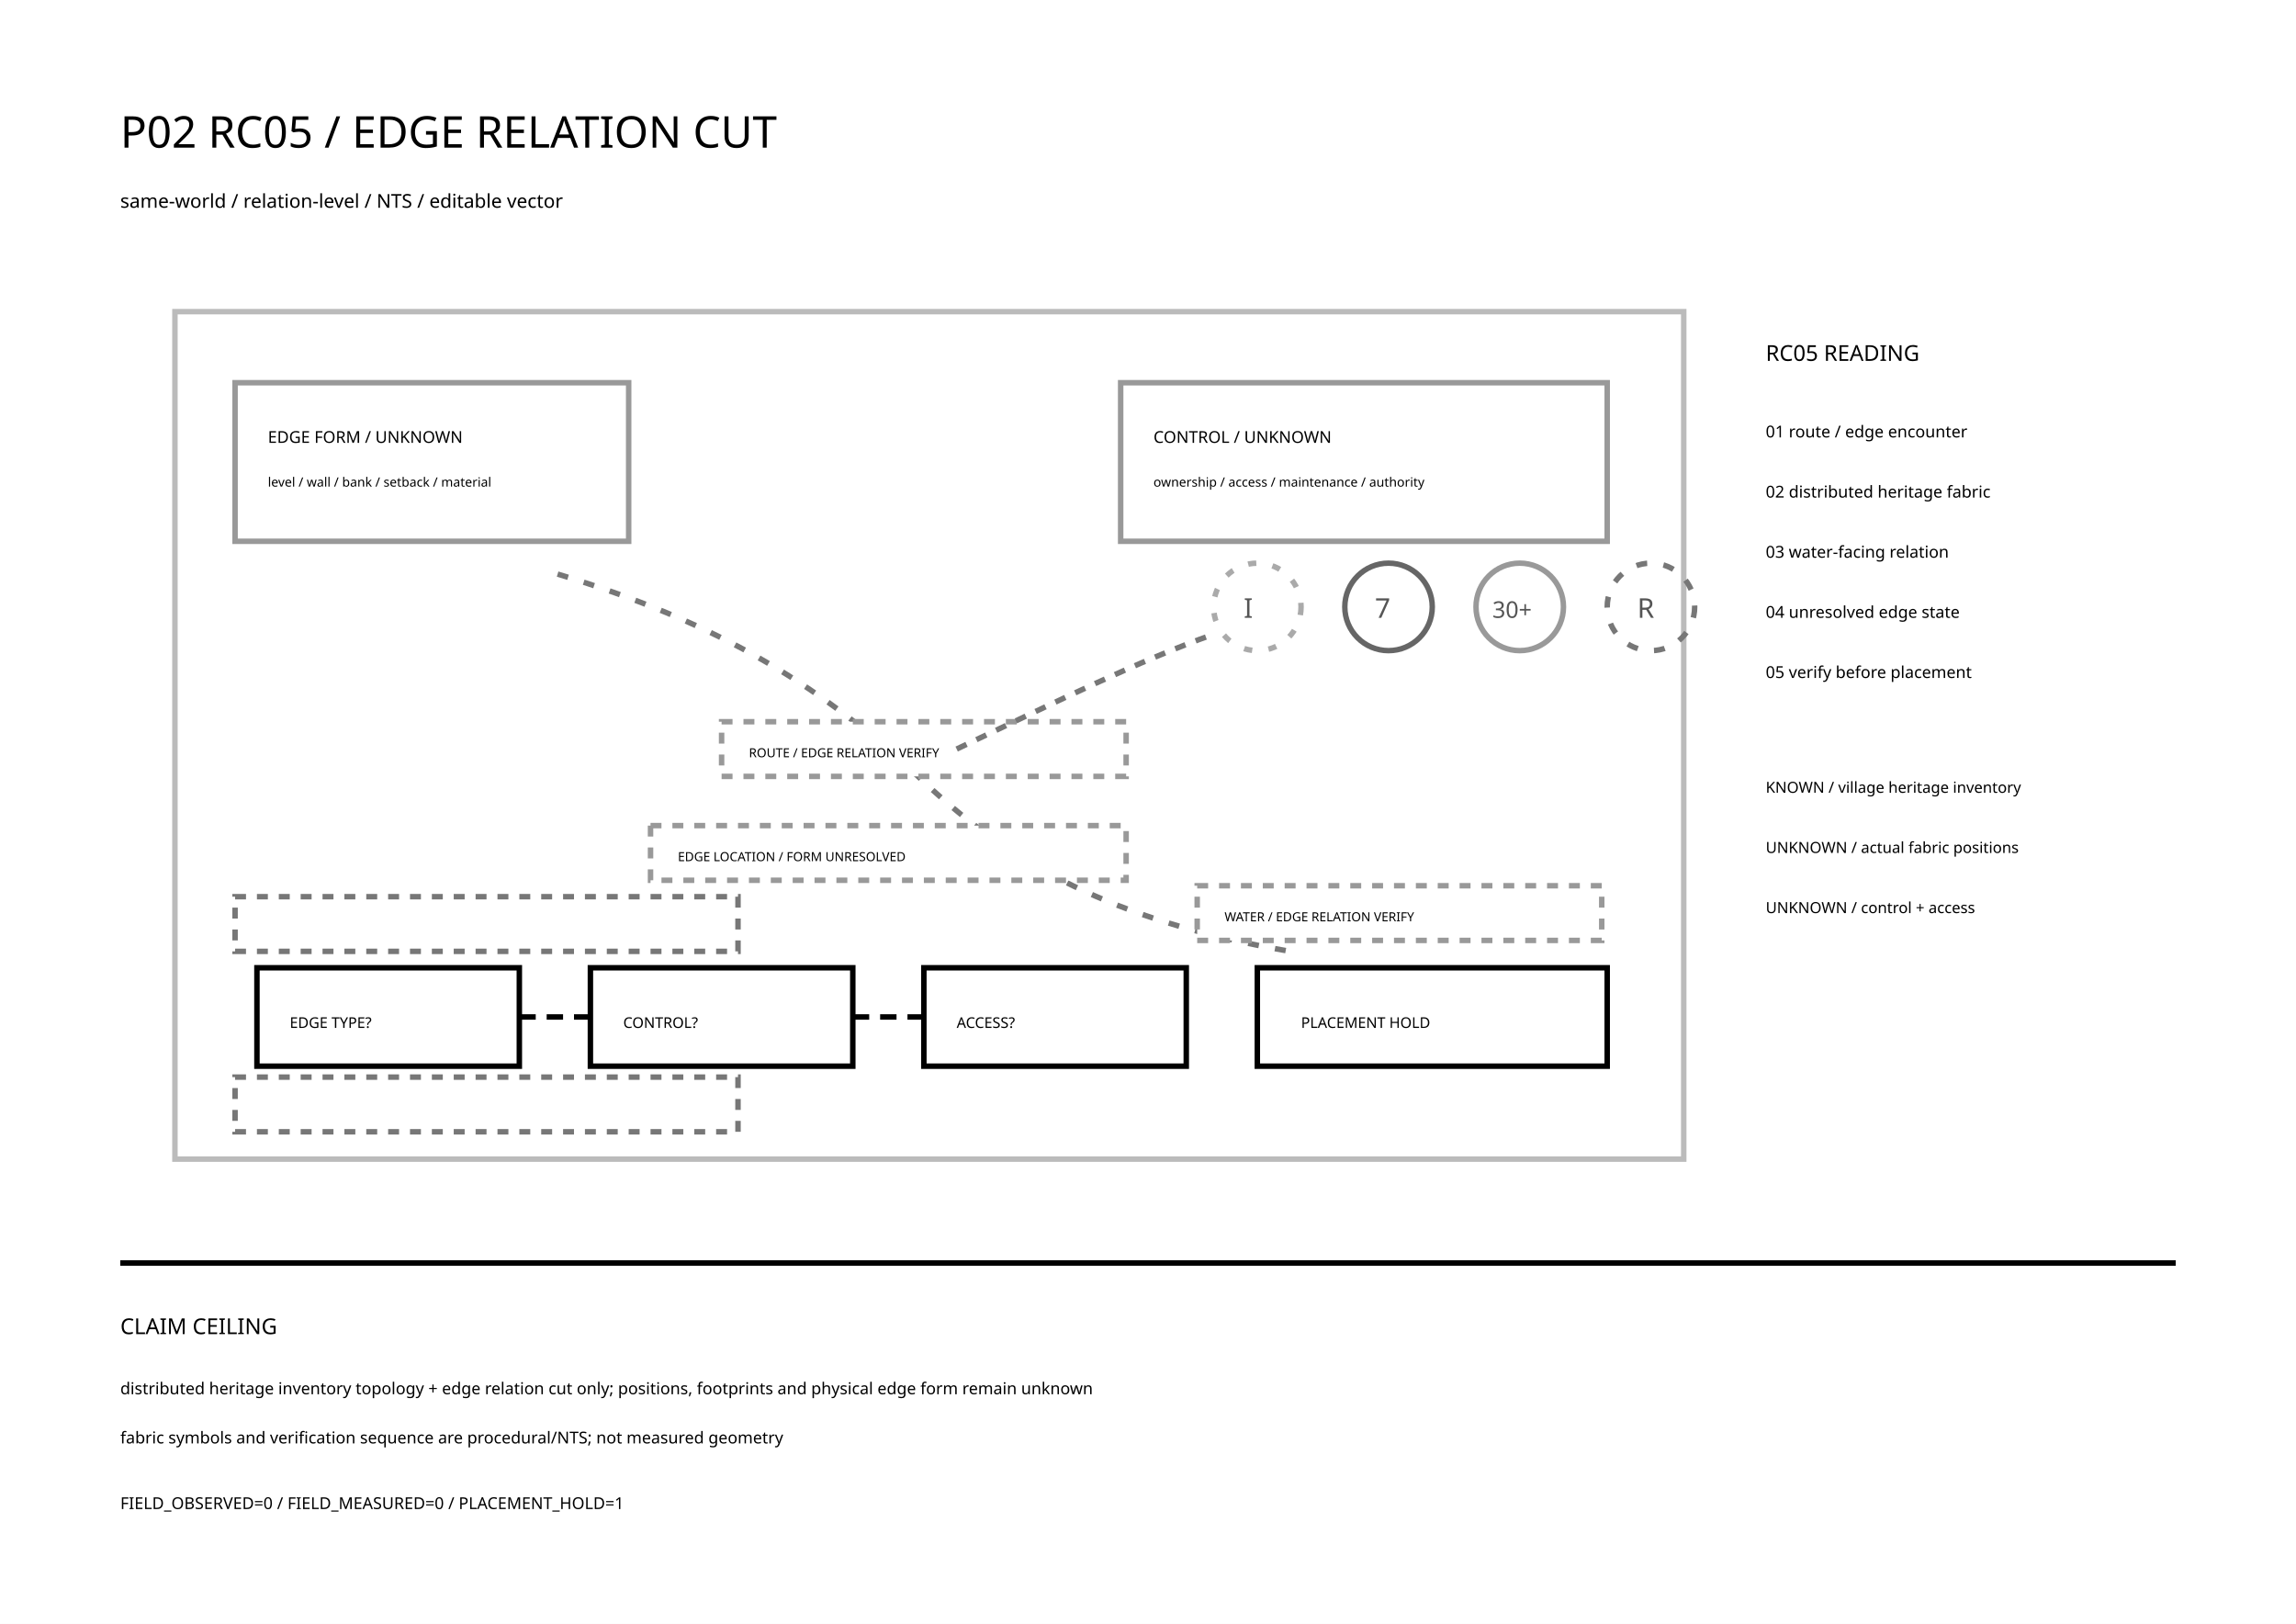
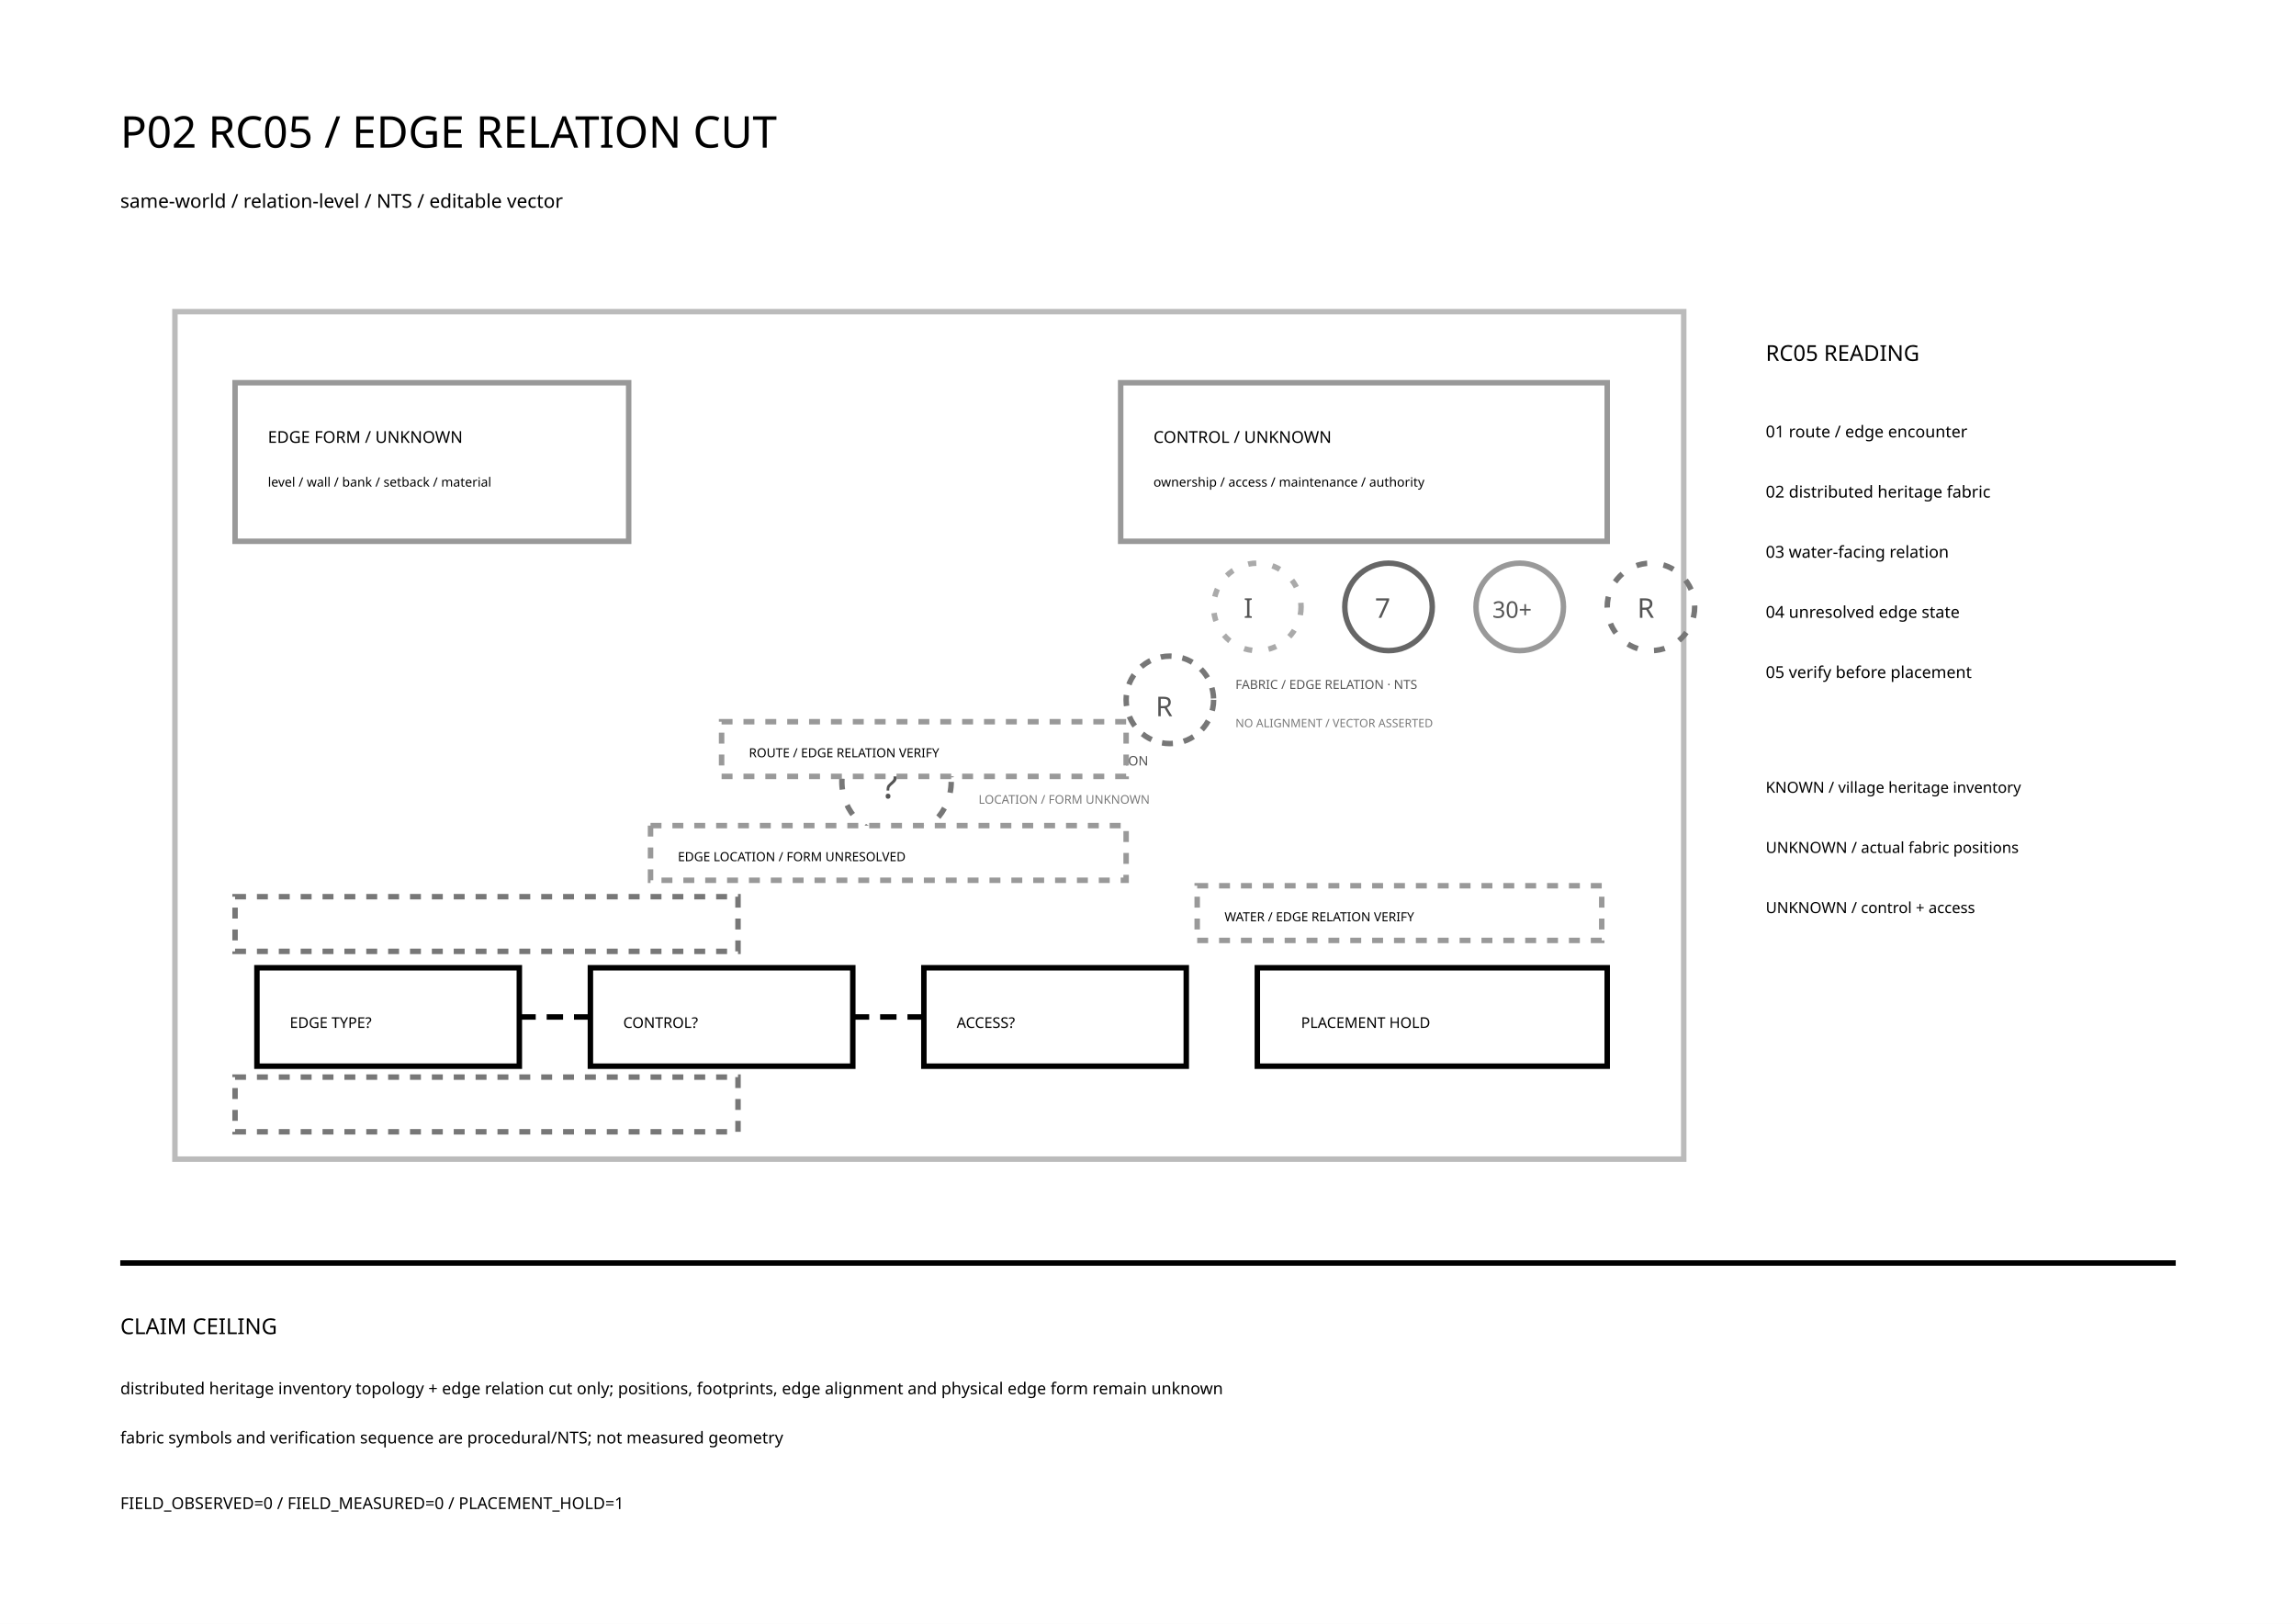
<svg xmlns="http://www.w3.org/2000/svg" width="420mm" height="297mm" viewBox="0 0 420 297">
  <rect width="420" height="297" fill="white" />
  <g id="L00-FRAME" font-family="sans-serif">
    <text x="22" y="27" font-size="8">P02 RC05 / EDGE RELATION CUT</text>
    <text x="22" y="38" font-size="3.5">same-world / relation-level / NTS / editable vector</text>
  </g>
  <g id="L08-FIELD">
    <rect x="32" y="57" width="276" height="155" fill="none" stroke="#bbb" />
  </g>
  <g id="L10-RELATIONS" fill="none">
    <g id="REL-ROUTE-PRIMARY-01-TOPOLOGY-STATE" font-family="sans-serif">
      <rect x="43" y="164" width="92" height="10" fill="white" stroke="#777" stroke-dasharray="2 2" />
      <text x="48" y="170.5" font-size="2.3">PRIMARY ROUTE RELATION / ALIGNMENT UNKNOWN</text>
    </g>
    <g id="REL-WATER-01-TOPOLOGY-STATE" font-family="sans-serif">
      <rect x="43" y="197" width="92" height="10" fill="white" stroke="#777" stroke-dasharray="2 2" />
      <text x="48" y="203.5" font-size="2.3">WATER RELATION / ALIGNMENT UNKNOWN</text>
    </g>
  </g>
  <g id="L11-HERITAGE-FABRIC" fill="none">
    <g id="RC05-HERITAGE-FABRIC-EXTENT-NTS" font-family="sans-serif">
      <circle cx="230" cy="111" r="8" stroke="#aaa" stroke-dasharray="1.5 3" />
      <text x="227.5" y="113" font-size="5" fill="#555">I</text>
    </g>
    <g id="RC05-PROTECTED-UNITS-NTS" font-family="sans-serif">
      <circle cx="254" cy="111" r="8" stroke="#666" />
      <text x="251.5" y="113" font-size="5" fill="#555">7</text>
    </g>
    <g id="RC05-ANCIENT-RESIDENCE-FABRIC-NTS" font-family="sans-serif">
      <circle cx="278" cy="111" r="8" stroke="#999" />
      <text x="273" y="113" font-size="4.2" fill="#555">30+</text>
    </g>
    <g id="RC05-LANE-WELL-TREE-FABRIC-NTS" font-family="sans-serif">
      <circle cx="302" cy="111" r="8" stroke="#777" stroke-dasharray="2 3" />
      <text x="299.5" y="113" font-size="5" fill="#555">R</text>
    </g>
  </g>
  <g id="L15-EDGE" font-family="sans-serif">
-     <path id="RC05-EDGE-INTERFACE-QUESTION" d="M102 105 C132 114 151 126 169 143 S207 169 236 174" fill="none" stroke="#777" stroke-dasharray="2 3" />
+     <g id="RC05-EDGE-INTERFACE-QUESTION" fill="none">
+       <circle cx="164" cy="143" r="10" stroke="#777" stroke-dasharray="2 3" />
+       <text x="161.2" y="146" font-size="7" fill="#555">?</text>
+       <text x="179" y="140" font-size="2.4" fill="#555">EDGE INTERFACE RELATION</text>
+       <text x="179" y="147" font-size="2.2" fill="#777">LOCATION / FORM UNKNOWN</text>
+     </g>
    <g id="RC05-EDGE-UNCERTAINTY-STATE" font-family="sans-serif">
      <rect x="119" y="151" width="87" height="10" fill="white" stroke="#999" stroke-dasharray="2 2" />
      <text x="124" y="157.5" font-size="2.3">EDGE LOCATION / FORM UNRESOLVED</text>
    </g>
    <g id="RC05-ROUTE-EDGE-RELATION-STATE" font-family="sans-serif">
      <rect x="132" y="132" width="74" height="10" fill="white" stroke="#999" stroke-dasharray="2 2" />
      <text x="137" y="138.5" font-size="2.3">ROUTE / EDGE RELATION VERIFY</text>
    </g>
-     <path id="RC05-HERITAGE-FABRIC-EDGE-RELATION" d="M175 137 C194 128 208 121 222 116" fill="none" stroke="#777" stroke-dasharray="2 2" />
+     <g id="RC05-HERITAGE-FABRIC-EDGE-RELATION" fill="none">
+       <circle cx="214" cy="128" r="8" stroke="#777" stroke-dasharray="2 2" />
+       <text x="211.4" y="131" font-size="5" fill="#555">R</text>
+       <text x="226" y="126" font-size="2.3" fill="#555">FABRIC / EDGE RELATION · NTS</text>
+       <text x="226" y="133" font-size="2.1" fill="#777">NO ALIGNMENT / VECTOR ASSERTED</text>
+     </g>
    <g id="RC05-WATER-EDGE-RELATION-STATE" font-family="sans-serif">
      <rect x="219" y="162" width="74" height="10" fill="white" stroke="#999" stroke-dasharray="2 2" />
      <text x="224" y="168.5" font-size="2.3">WATER / EDGE RELATION VERIFY</text>
    </g>
  </g>
  <g id="L18-VERIFICATION" font-family="sans-serif">
    <rect id="RC05-EDGE-TYPE-VERIFY" x="47" y="177" width="48" height="18" fill="white" stroke="black" />
    <text x="53" y="188" font-size="2.7">EDGE TYPE?</text>
    <rect id="RC05-CONTROL-VERIFY" x="108" y="177" width="48" height="18" fill="white" stroke="black" />
    <text x="114" y="188" font-size="2.7">CONTROL?</text>
    <rect id="RC05-ACCESS-VERIFY" x="169" y="177" width="48" height="18" fill="white" stroke="black" />
    <text x="175" y="188" font-size="2.7">ACCESS?</text>
    <path id="RC05-VERIFY-SEQUENCE" d="M95 186 H108 M156 186 H169" fill="none" stroke="black" stroke-dasharray="3 2" />
    <rect id="RC05-PLACEMENT-HOLD" x="230" y="177" width="64" height="18" fill="white" stroke="black" />
    <text x="238" y="188" font-size="2.7">PLACEMENT HOLD</text>
  </g>
  <g id="L20-STATE" font-family="sans-serif">
    <rect x="43" y="70" width="72" height="29" fill="white" stroke="#999" />
    <text x="49" y="81" font-size="3">EDGE FORM / UNKNOWN</text>
    <text x="49" y="89" font-size="2.35">level / wall / bank / setback / material</text>
    <rect x="205" y="70" width="89" height="29" fill="white" stroke="#999" />
    <text x="211" y="81" font-size="3">CONTROL / UNKNOWN</text>
    <text x="211" y="89" font-size="2.35">ownership / access / maintenance / authority</text>
  </g>
  <g id="L30-READING" font-family="sans-serif">
    <text x="323" y="66" font-size="4">RC05 READING</text>
    <text x="323" y="80" font-size="3">01 route / edge encounter</text>
    <text x="323" y="91" font-size="3">02 distributed heritage fabric</text>
    <text x="323" y="102" font-size="3">03 water-facing relation</text>
    <text x="323" y="113" font-size="3">04 unresolved edge state</text>
    <text x="323" y="124" font-size="3">05 verify before placement</text>
    <text x="323" y="145" font-size="2.8">KNOWN / village heritage inventory</text>
    <text x="323" y="156" font-size="2.8">UNKNOWN / actual fabric positions</text>
    <text x="323" y="167" font-size="2.8">UNKNOWN / control + access</text>
  </g>
  <g id="L40-CLAIM" font-family="sans-serif">
    <line x1="22" y1="231" x2="398" y2="231" stroke="black" />
    <text x="22" y="244" font-size="4">CLAIM CEILING</text>
-     <text x="22" y="255" font-size="3">distributed heritage inventory topology + edge relation cut only; positions, footprints and physical edge form remain unknown</text>
+     <text x="22" y="255" font-size="3">distributed heritage inventory topology + edge relation cut only; positions, footprints, edge alignment and physical edge form remain unknown</text>
    <text x="22" y="264" font-size="3">fabric symbols and verification sequence are procedural/NTS; not measured geometry</text>
    <text x="22" y="276" font-size="3">FIELD_OBSERVED=0 / FIELD_MEASURED=0 / PLACEMENT_HOLD=1</text>
  </g>
</svg>
